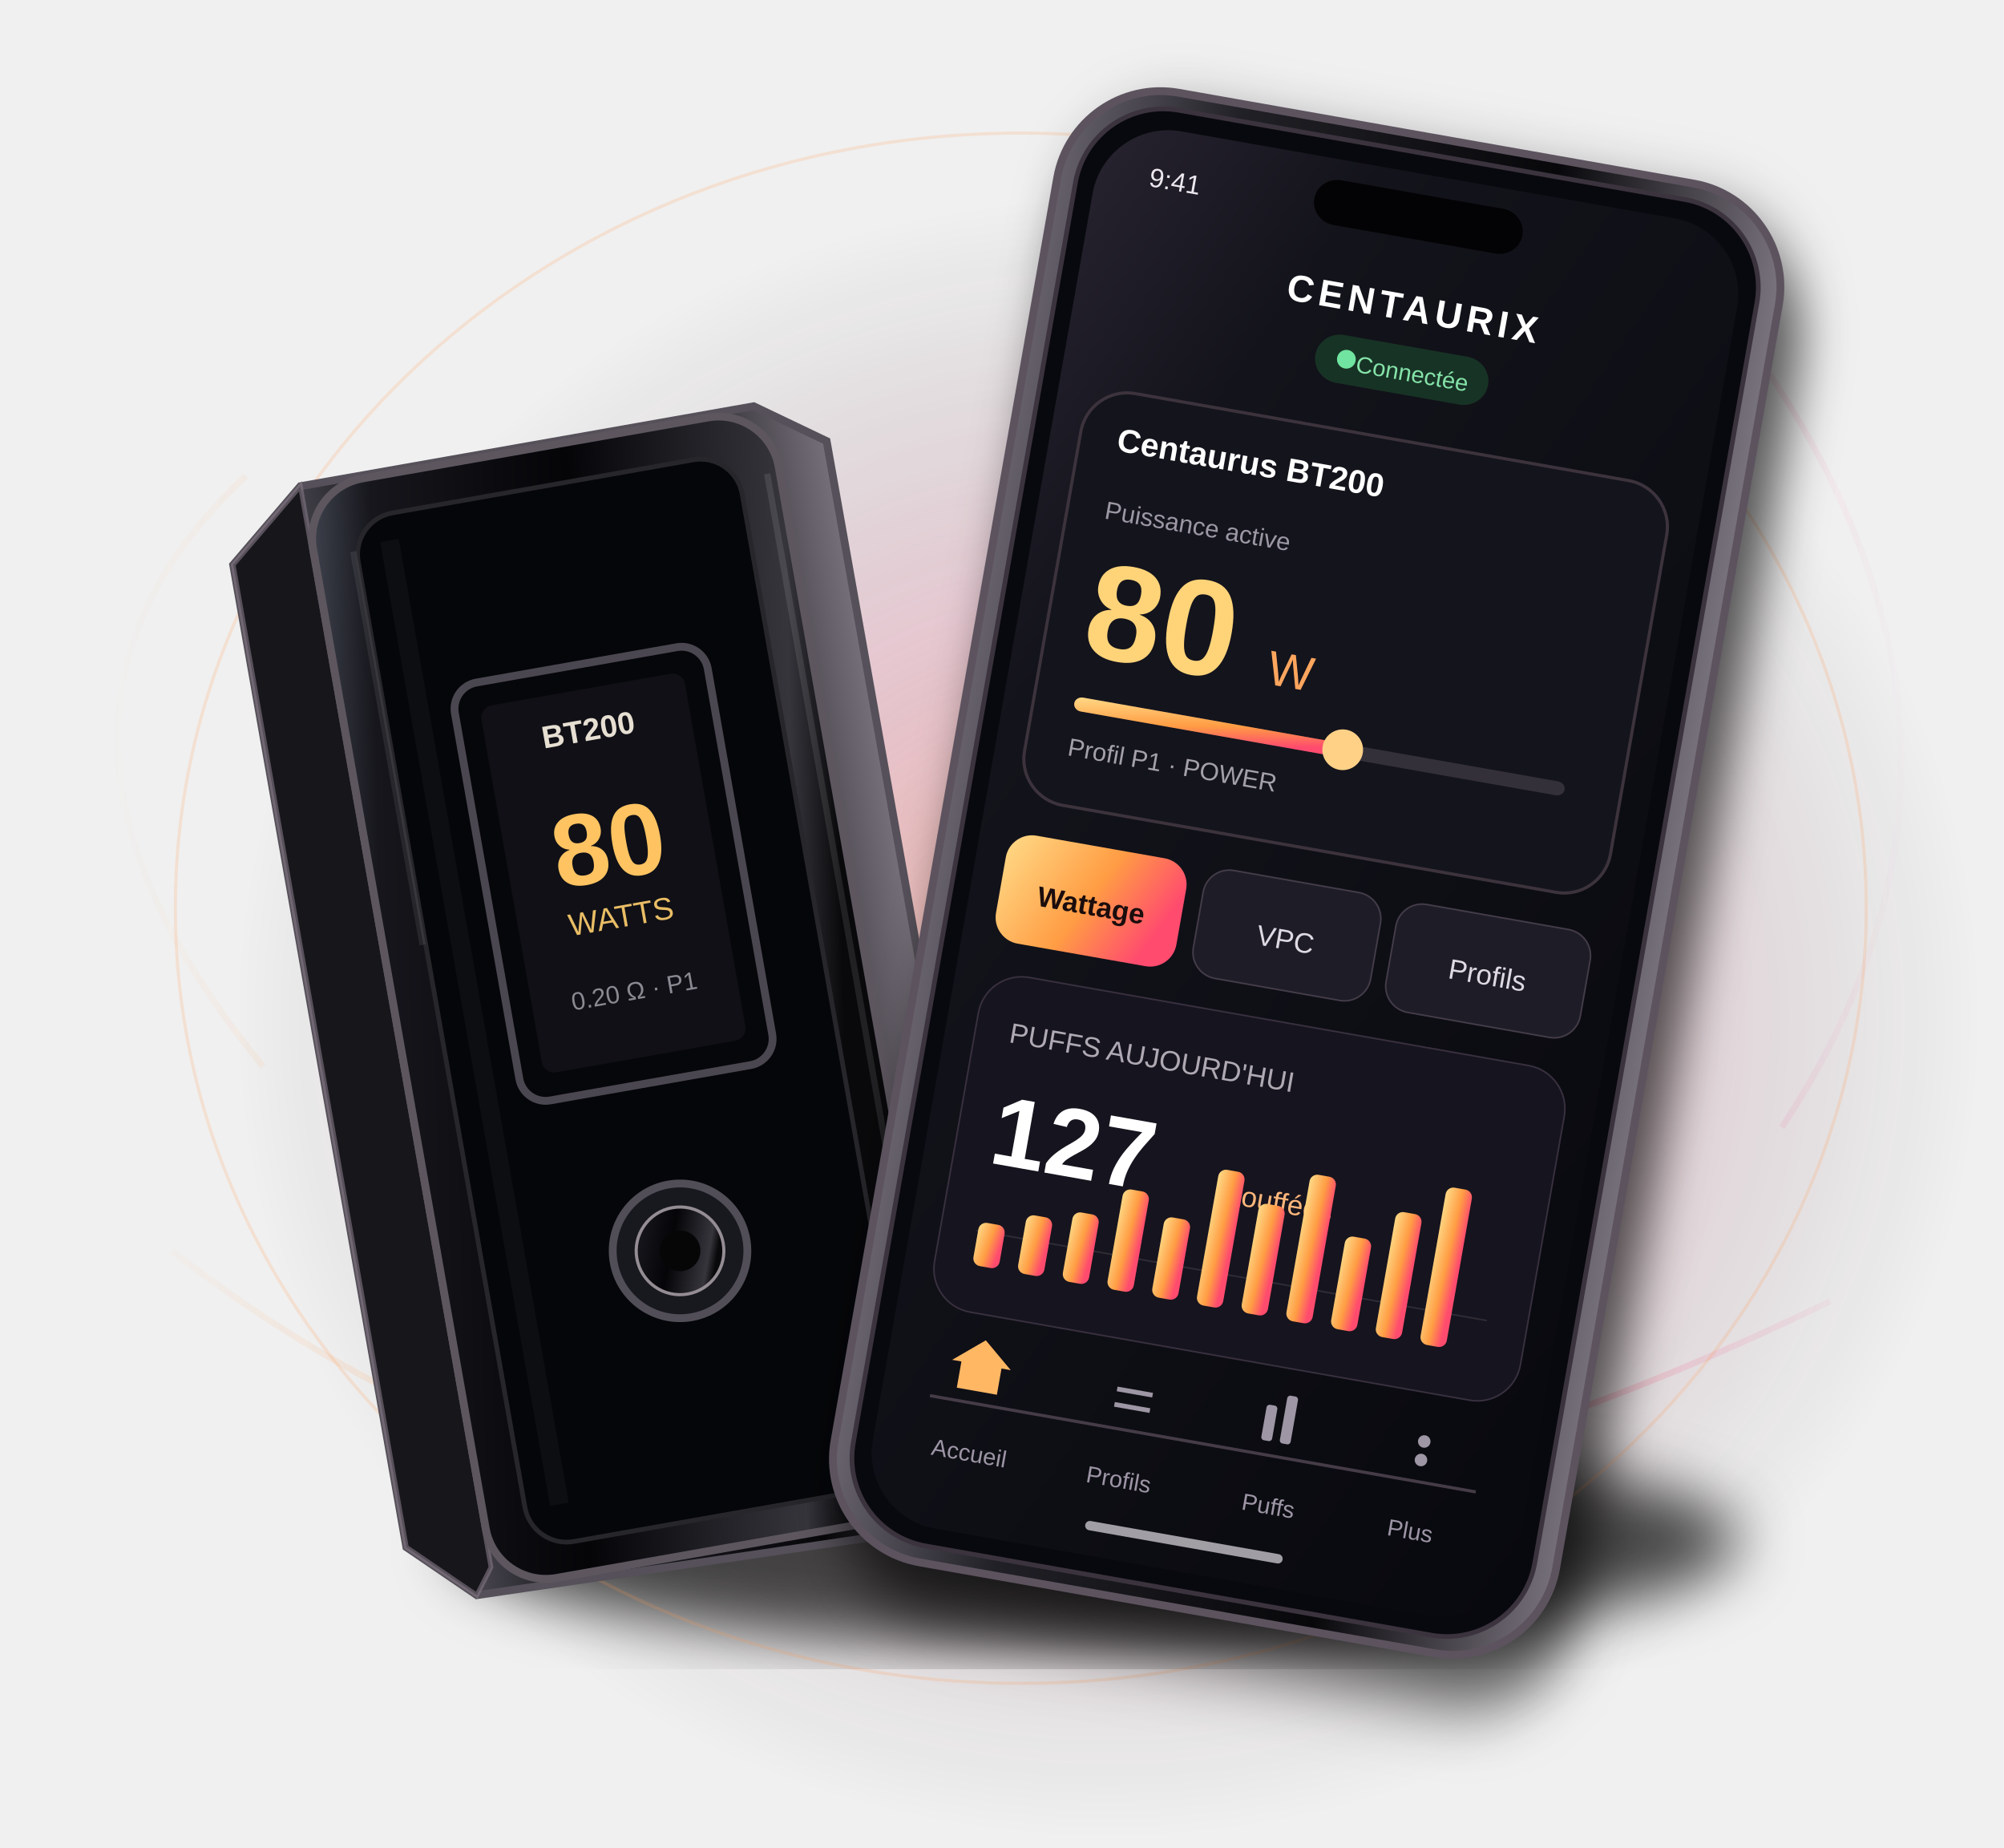
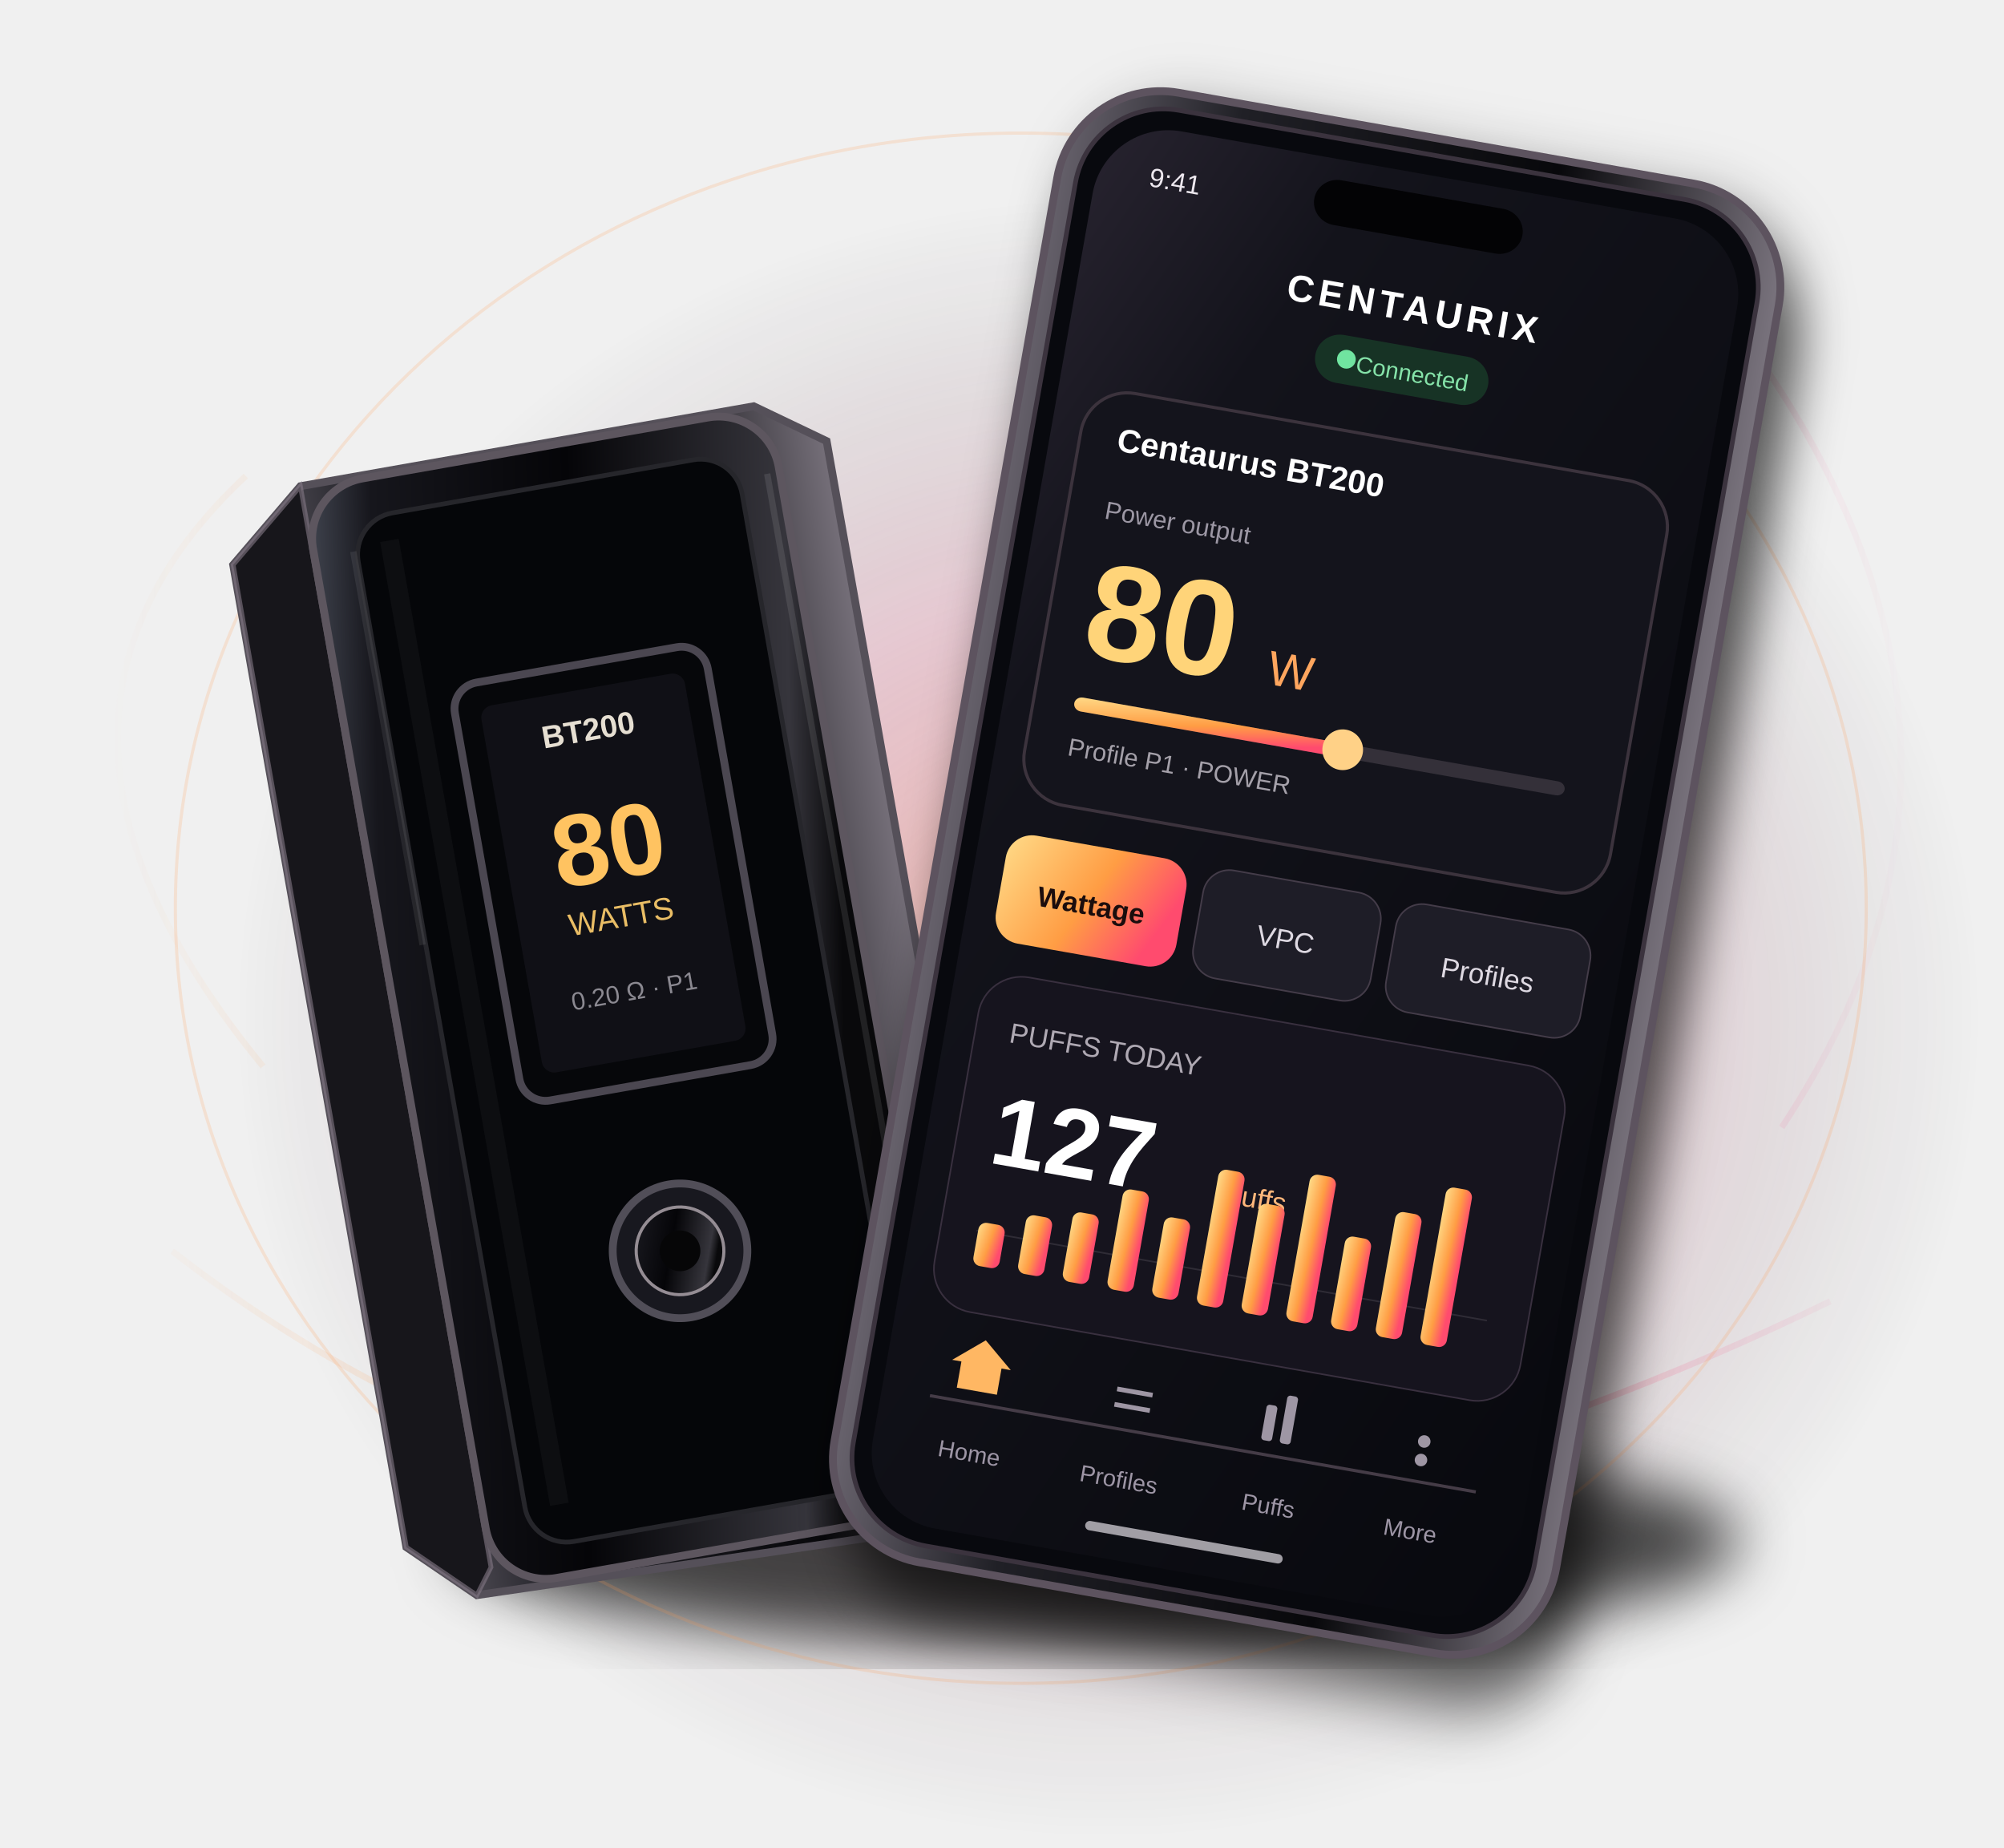
<svg xmlns="http://www.w3.org/2000/svg" width="1280" height="1180" viewBox="0 0 1280 1180">
  <defs>
    <radialGradient id="halo">
      <stop stop-color="#f56c36" stop-opacity=".42" />
      <stop offset=".52" stop-color="#ba1f4e" stop-opacity=".19" />
      <stop offset="1" stop-color="#08070e" stop-opacity="0" />
    </radialGradient>
    <linearGradient id="metal" x1="0" x2="1" y1="0" y2=".36">
      <stop stop-color="#444853" />
      <stop offset=".13" stop-color="#16161c" />
      <stop offset=".50" stop-color="#050508" />
      <stop offset=".91" stop-color="#36353c" />
      <stop offset="1" stop-color="#09090b" />
    </linearGradient>
    <linearGradient id="edge">
      <stop stop-color="#66616b" />
      <stop offset=".24" stop-color="#202026" />
      <stop offset=".68" stop-color="#08080b" />
      <stop offset="1" stop-color="#77717b" />
    </linearGradient>
    <linearGradient id="glass" x1="0" y1="0" x2="1" y2="1">
      <stop stop-color="#27232f" />
      <stop offset=".22" stop-color="#13131b" />
      <stop offset="1" stop-color="#08090e" />
    </linearGradient>
    <linearGradient id="warm" x1="0" x2="1" y1="0" y2=".3">
      <stop stop-color="#ffda87" />
      <stop offset=".58" stop-color="#ff9d44" />
      <stop offset="1" stop-color="#ff4b6e" />
    </linearGradient>
    <linearGradient id="flame" x1="0" y1="0" x2="1" y2="1">
      <stop stop-color="#e57b37" stop-opacity=".65" />
      <stop offset="1" stop-color="#af1b5d" stop-opacity=".12" />
    </linearGradient>
    <linearGradient id="fadeStroke" x1="0" x2="1">
      <stop stop-color="#fda353" stop-opacity="0" />
      <stop offset=".5" stop-color="#ff7c43" stop-opacity=".6" />
      <stop offset="1" stop-color="#f31978" stop-opacity="0" />
    </linearGradient>
    <filter id="blur">
      <feGaussianBlur stdDeviation="55" />
    </filter>
    <filter id="shadow">
      <feGaussianBlur stdDeviation="19" />
    </filter>
  </defs>
  <ellipse cx="708" cy="650" rx="555" ry="530" fill="url(#halo)" />
  <ellipse cx="701" cy="984" rx="410" ry="68" fill="#000" opacity=".7" filter="url(#shadow)" />
  <path d="M168 681 Q-12 462 157 304 M1084 177 Q1314 455 1138 720 M110 799 Q543 1135 1169 831" stroke="url(#fadeStroke)" fill="none" stroke-width="4" opacity=".8" />
  <ellipse cx="652" cy="580" rx="540" ry="495" stroke="#ff994c" stroke-opacity=".18" fill="none" stroke-width="2" />
  <g transform="translate(115 240) rotate(-10 230 340)">
    <path d="M75 90 126 48 420 48 462 78 463 725 424 774 114 765 75 727Z" fill="url(#edge)" stroke="#555059" stroke-width="5" />
    <path d="M75 90 126 48 126 749 114 765 75 727Z" fill="#17161b" stroke="#847985" stroke-opacity=".6" stroke-width="3" />
    <rect x="127" y="50" width="302" height="713" rx="39" fill="url(#metal)" stroke="#5d565f" stroke-width="5" />
    <rect x="154" y="75" width="249" height="667" rx="27" fill="#050609" stroke="#26262b" stroke-width="3" />
    <path d="M170 92h12v625h-12" fill="#ffffff" opacity=".035" />
    <rect x="198" y="191" width="164" height="271" rx="17" fill="#06070a" stroke="#4b4751" stroke-width="5" />
    <rect x="214" y="207" width="132" height="238" rx="8" fill="#101016" />
    <text x="280" y="240" font-size="20" font-weight="700" fill="#e6dfd2" text-anchor="middle" font-family="Arial,sans-serif">BT200</text>
    <text x="280" y="330" font-size="65" font-weight="700" fill="#ffc361" text-anchor="middle" font-family="Arial,sans-serif">80</text>
    <text x="280" y="361" font-size="20" fill="#e9bd65" text-anchor="middle" font-family="Arial,sans-serif">WATTS</text>
    <text x="280" y="408" font-size="16" fill="#8b8991" text-anchor="middle" font-family="Arial,sans-serif">0.20 Ω · P1</text>
    <circle cx="280" cy="571" r="43" fill="#18181f" stroke="#514e58" stroke-width="5" />
    <circle cx="280" cy="571" r="28" fill="url(#metal)" stroke="#958d94" stroke-width="2" />
    <circle cx="280" cy="571" r="13" fill="#060607" />
    <path d="M152 95v255" stroke="#fff" opacity=".08" stroke-width="4" />
    <path d="M421 92v627" stroke="#fff" opacity=".10" stroke-width="4" />
  </g>
  <g transform="translate(588 65) rotate(10 253 485)">
    <rect x="24" y="35" width="477" height="964" rx="75" fill="#000" opacity=".65" filter="url(#shadow)" />
    <rect x="14" y="17" width="468" height="953" rx="67" fill="url(#edge)" stroke="#5d535f" stroke-width="5" />
    <rect x="26" y="28" width="442" height="931" rx="57" fill="#08090e" stroke="#3b333e" stroke-width="3" />
    <rect x="38" y="41" width="418" height="906" rx="49" fill="url(#glass)" />
    <rect x="178" y="54" width="135" height="29" rx="15" fill="#030305" />
    <text x="72" y="79" fill="#ede8ef" font-size="17" font-family="Arial,sans-serif">9:41</text>
    <text x="252" y="135" font-size="24" font-weight="700" letter-spacing="3" fill="#fff" text-anchor="middle" font-family="Arial,sans-serif">CENTAURIX</text>
    <rect x="196" y="151" width="112" height="31" rx="16" fill="#173325" />
    <circle cx="216" cy="166" r="6" fill="#70e4a0" />
-     <text x="259" y="173" text-anchor="middle" font-size="15" fill="#85e3a9" font-family="Arial,sans-serif">Connectée</text>
+     <text x="259" y="173" text-anchor="middle" font-size="15" fill="#85e3a9" font-family="Arial,sans-serif">Connected</text>
    <rect x="57" y="211" width="380" height="267" rx="30" fill="#14141c" stroke="#3c333d" stroke-width="2" />
    <text x="81" y="249" font-size="21" fill="#fff" font-weight="700" font-family="Arial,sans-serif">Centaurus BT200</text>
-     <text x="81" y="293" font-size="16" fill="#9c97a4" font-family="Arial,sans-serif">Puissance active</text>
+     <text x="81" y="293" font-size="16" fill="#9c97a4" font-family="Arial,sans-serif">Power output</text>
    <text x="81" y="381" font-size="87" fill="#ffd479" font-weight="700" font-family="Arial,sans-serif">80</text>
    <text x="201" y="379" font-size="31" fill="#ffa65e" font-family="Arial,sans-serif">W</text>
    <rect x="83" y="408" width="318" height="9" rx="5" fill="#343039" />
    <rect x="83" y="408" width="174" height="9" rx="5" fill="url(#warm)" />
    <circle cx="257" cy="412" r="13" fill="#ffd187" />
-     <text x="84" y="446" font-size="16" fill="#a4a0a9" font-family="Arial,sans-serif">Profil P1 · POWER</text>
+     <text x="84" y="446" font-size="16" fill="#a4a0a9" font-family="Arial,sans-serif">Profile P1 · POWER</text>
    <rect x="57" y="500" width="117" height="70" rx="17" fill="url(#warm)" />
    <text x="116" y="544" font-size="18" text-anchor="middle" fill="#1b0d0d" font-weight="700" font-family="Arial,sans-serif">Wattage</text>
    <rect x="185" y="500" width="115" height="70" rx="17" fill="#1e1d27" stroke="#443c49" />
    <text x="242" y="544" font-size="18" text-anchor="middle" fill="#ded9e2" font-family="Arial,sans-serif">VPC</text>
    <rect x="310" y="500" width="126" height="70" rx="17" fill="#1e1d27" stroke="#443c49" />
-     <text x="373" y="544" font-size="18" text-anchor="middle" fill="#ded9e2" font-family="Arial,sans-serif">Profils</text>
+     <text x="373" y="544" font-size="18" text-anchor="middle" fill="#ded9e2" font-family="Arial,sans-serif">Profiles</text>
    <rect x="57" y="590" width="380" height="217" rx="28" fill="#16141e" stroke="#39303f" />
-     <text x="79" y="633" font-size="18" fill="#afa9b3" font-family="Arial,sans-serif">PUFFS AUJOURD'HUI</text>
+     <text x="79" y="633" font-size="18" fill="#afa9b3" font-family="Arial,sans-serif">PUFFS TODAY</text>
    <text x="79" y="711" font-size="63" fill="#ffffff" font-weight="700" font-family="Arial,sans-serif">127</text>
-     <text x="233" y="710" font-size="18" fill="#ffb77b" font-family="Arial,sans-serif">bouffées</text>
+     <text x="233" y="710" font-size="18" fill="#ffb77b" font-family="Arial,sans-serif">puffs</text>
    <path d="M80 755h331" stroke="#55505a" stroke-opacity=".4" />
    <g fill="url(#warm)">
      <rect x="81" y="749" width="17" height="28" rx="5" />
      <rect x="110" y="739" width="17" height="38" rx="5" />
      <rect x="139" y="732" width="17" height="45" rx="5" />
      <rect x="168" y="712" width="17" height="65" rx="5" />
      <rect x="197" y="725" width="17" height="52" rx="5" />
      <rect x="226" y="689" width="17" height="88" rx="5" />
      <rect x="255" y="706" width="17" height="71" rx="5" />
      <rect x="284" y="682" width="17" height="95" rx="5" />
      <rect x="313" y="717" width="17" height="60" rx="5" />
      <rect x="342" y="696" width="17" height="81" rx="5" />
      <rect x="371" y="675" width="17" height="102" rx="5" />
    </g>
    <path d="M69 864h354" stroke="#453c47" stroke-width="2" />
    <g font-family="Arial,sans-serif" font-size="15" text-anchor="middle" fill="#9d95a5">
-       <text x="100" y="901">Accueil</text>
-       <text x="197" y="901">Profils</text>
+       <text x="100" y="901">Home</text>
+       <text x="197" y="901">Profiles</text>
      <text x="294" y="901">Puffs</text>
-       <text x="386" y="901">Plus</text>
+       <text x="386" y="901">More</text>
    </g>
    <path d="M79 839l19-16 19 16h-6v17H85v-17z" fill="#ffb763" />
    <path d="M186 839h23m-23 10h23" stroke="#9e96a4" stroke-width="3" />
    <rect x="282" y="832" width="7" height="23" fill="#9e96a4" rx="2" />
    <rect x="294" y="824" width="7" height="31" fill="#9e96a4" rx="2" />
    <circle cx="385" cy="838" r="4" fill="#9e96a4" />
    <circle cx="385" cy="850" r="4" fill="#9e96a4" />
    <rect x="181" y="925" width="128" height="6" rx="3" fill="#e0dce3" opacity=".7" />
  </g>
</svg>
